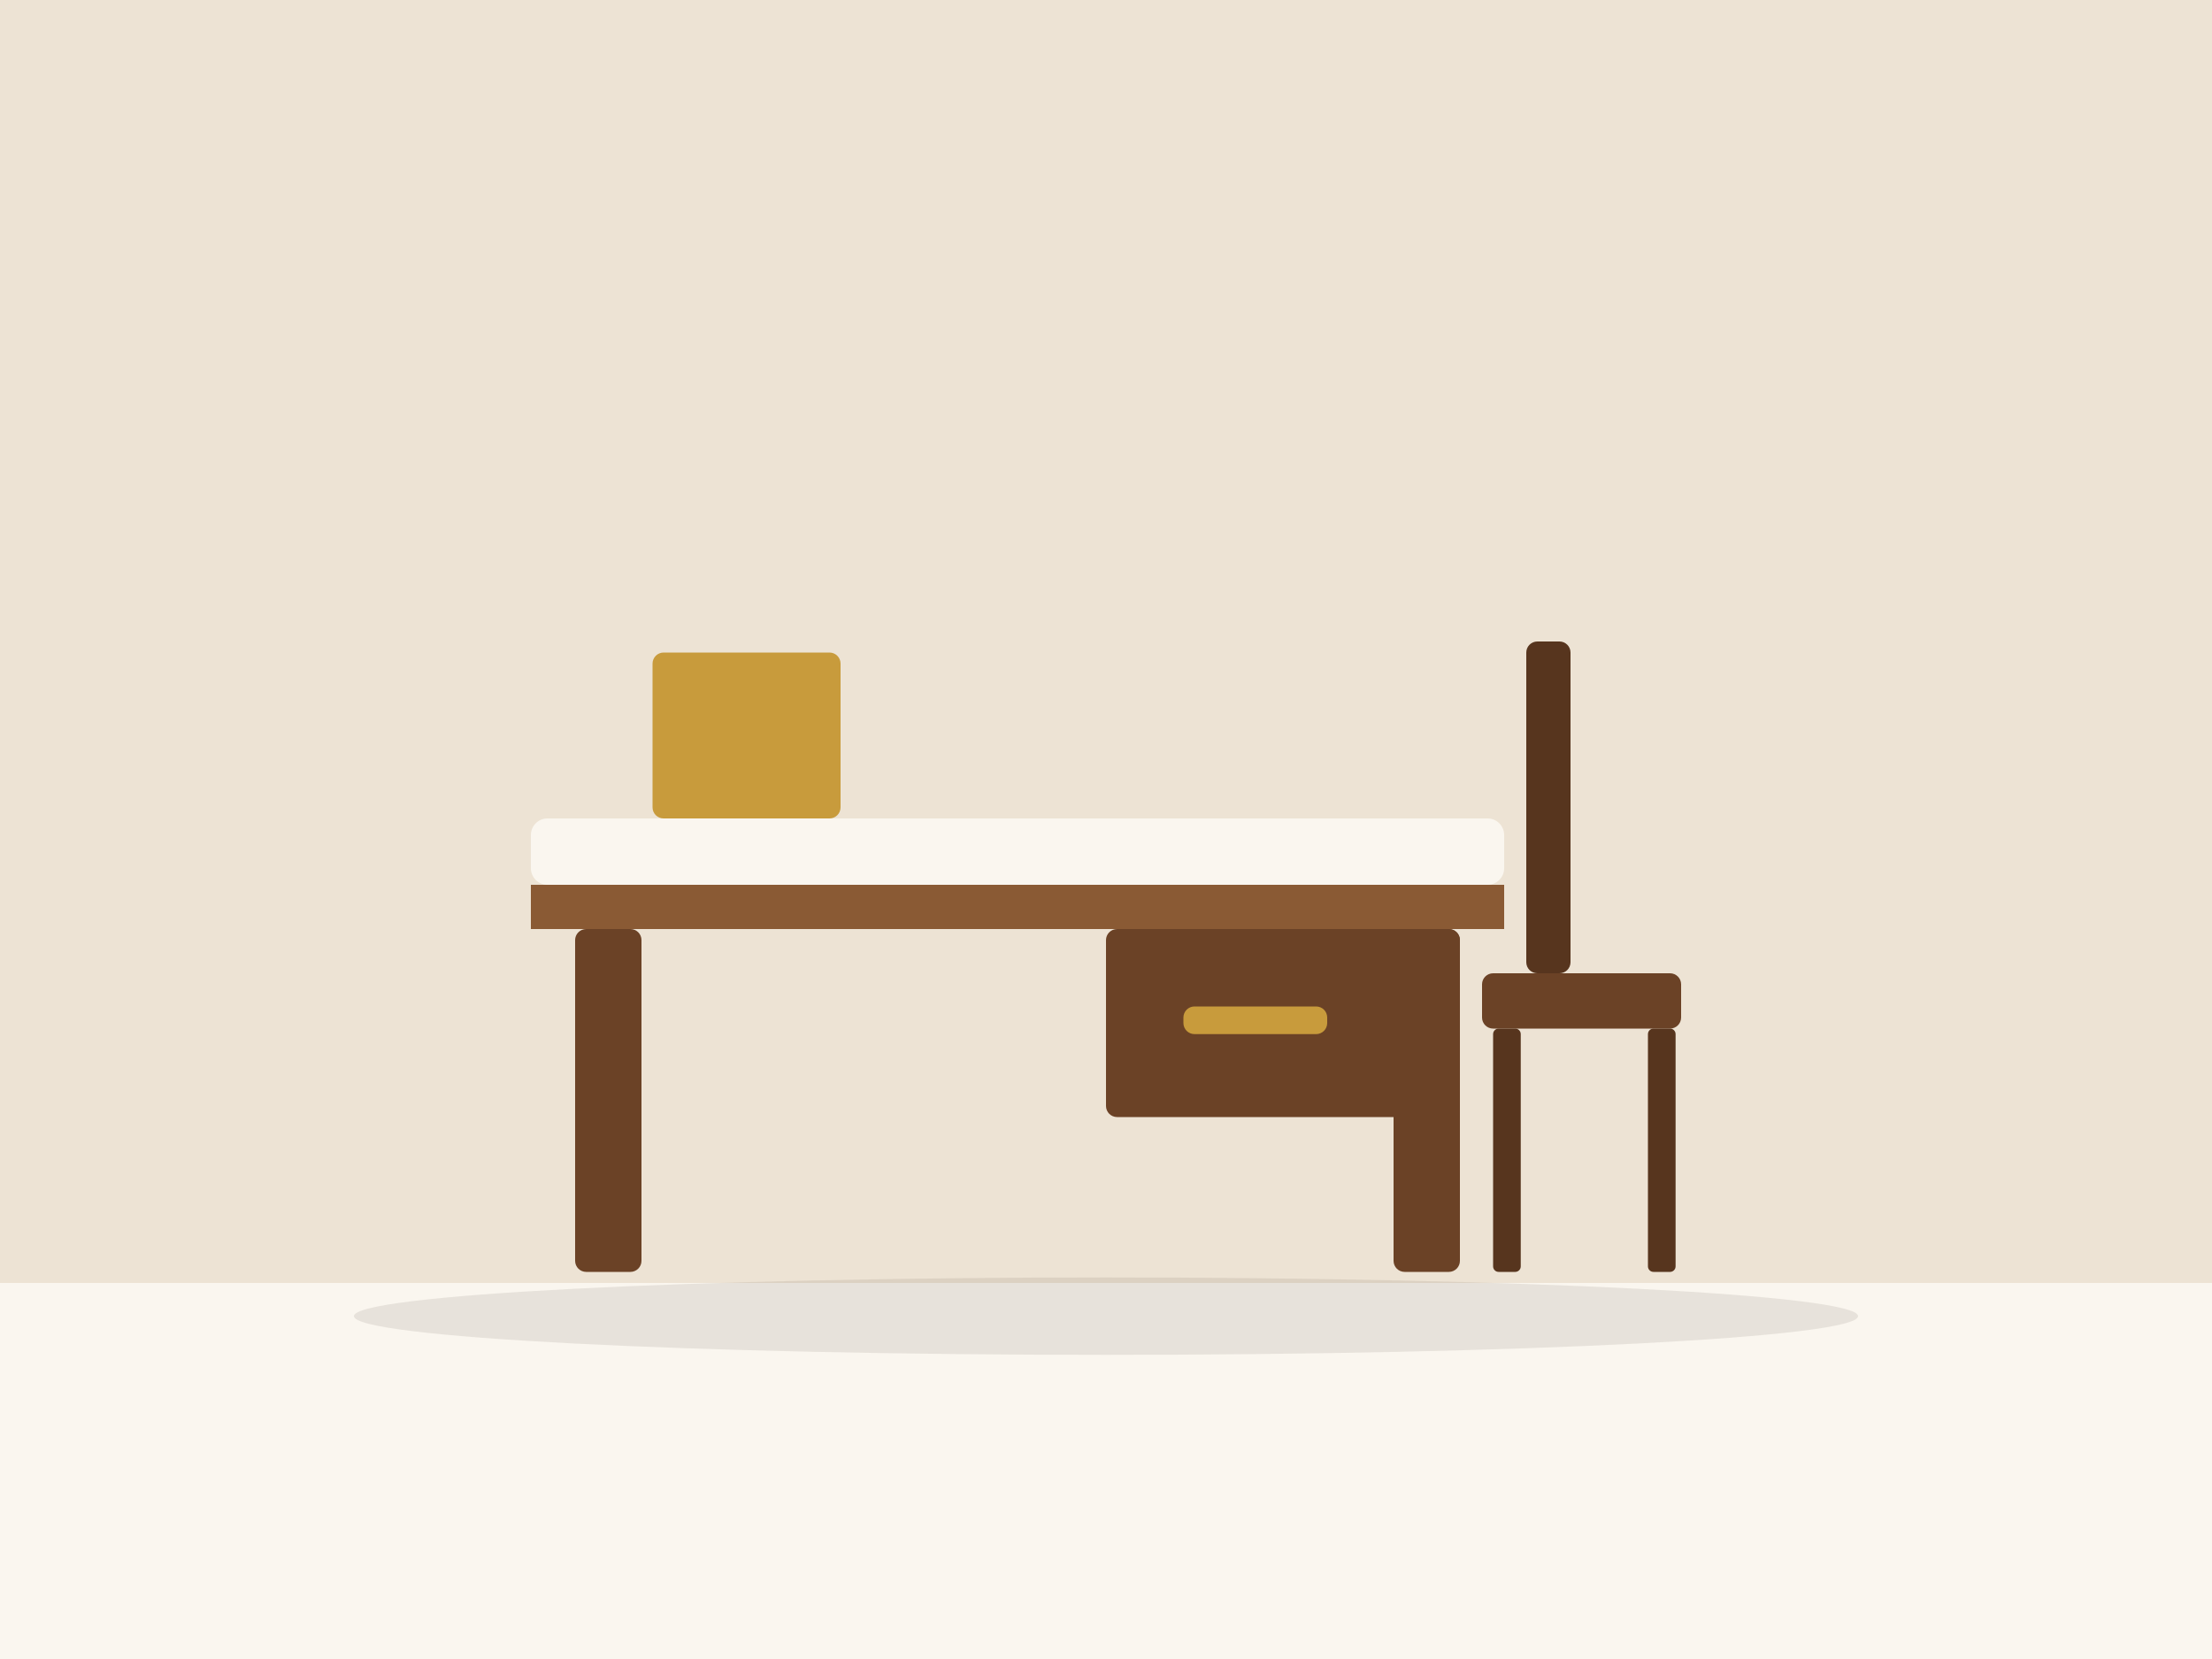
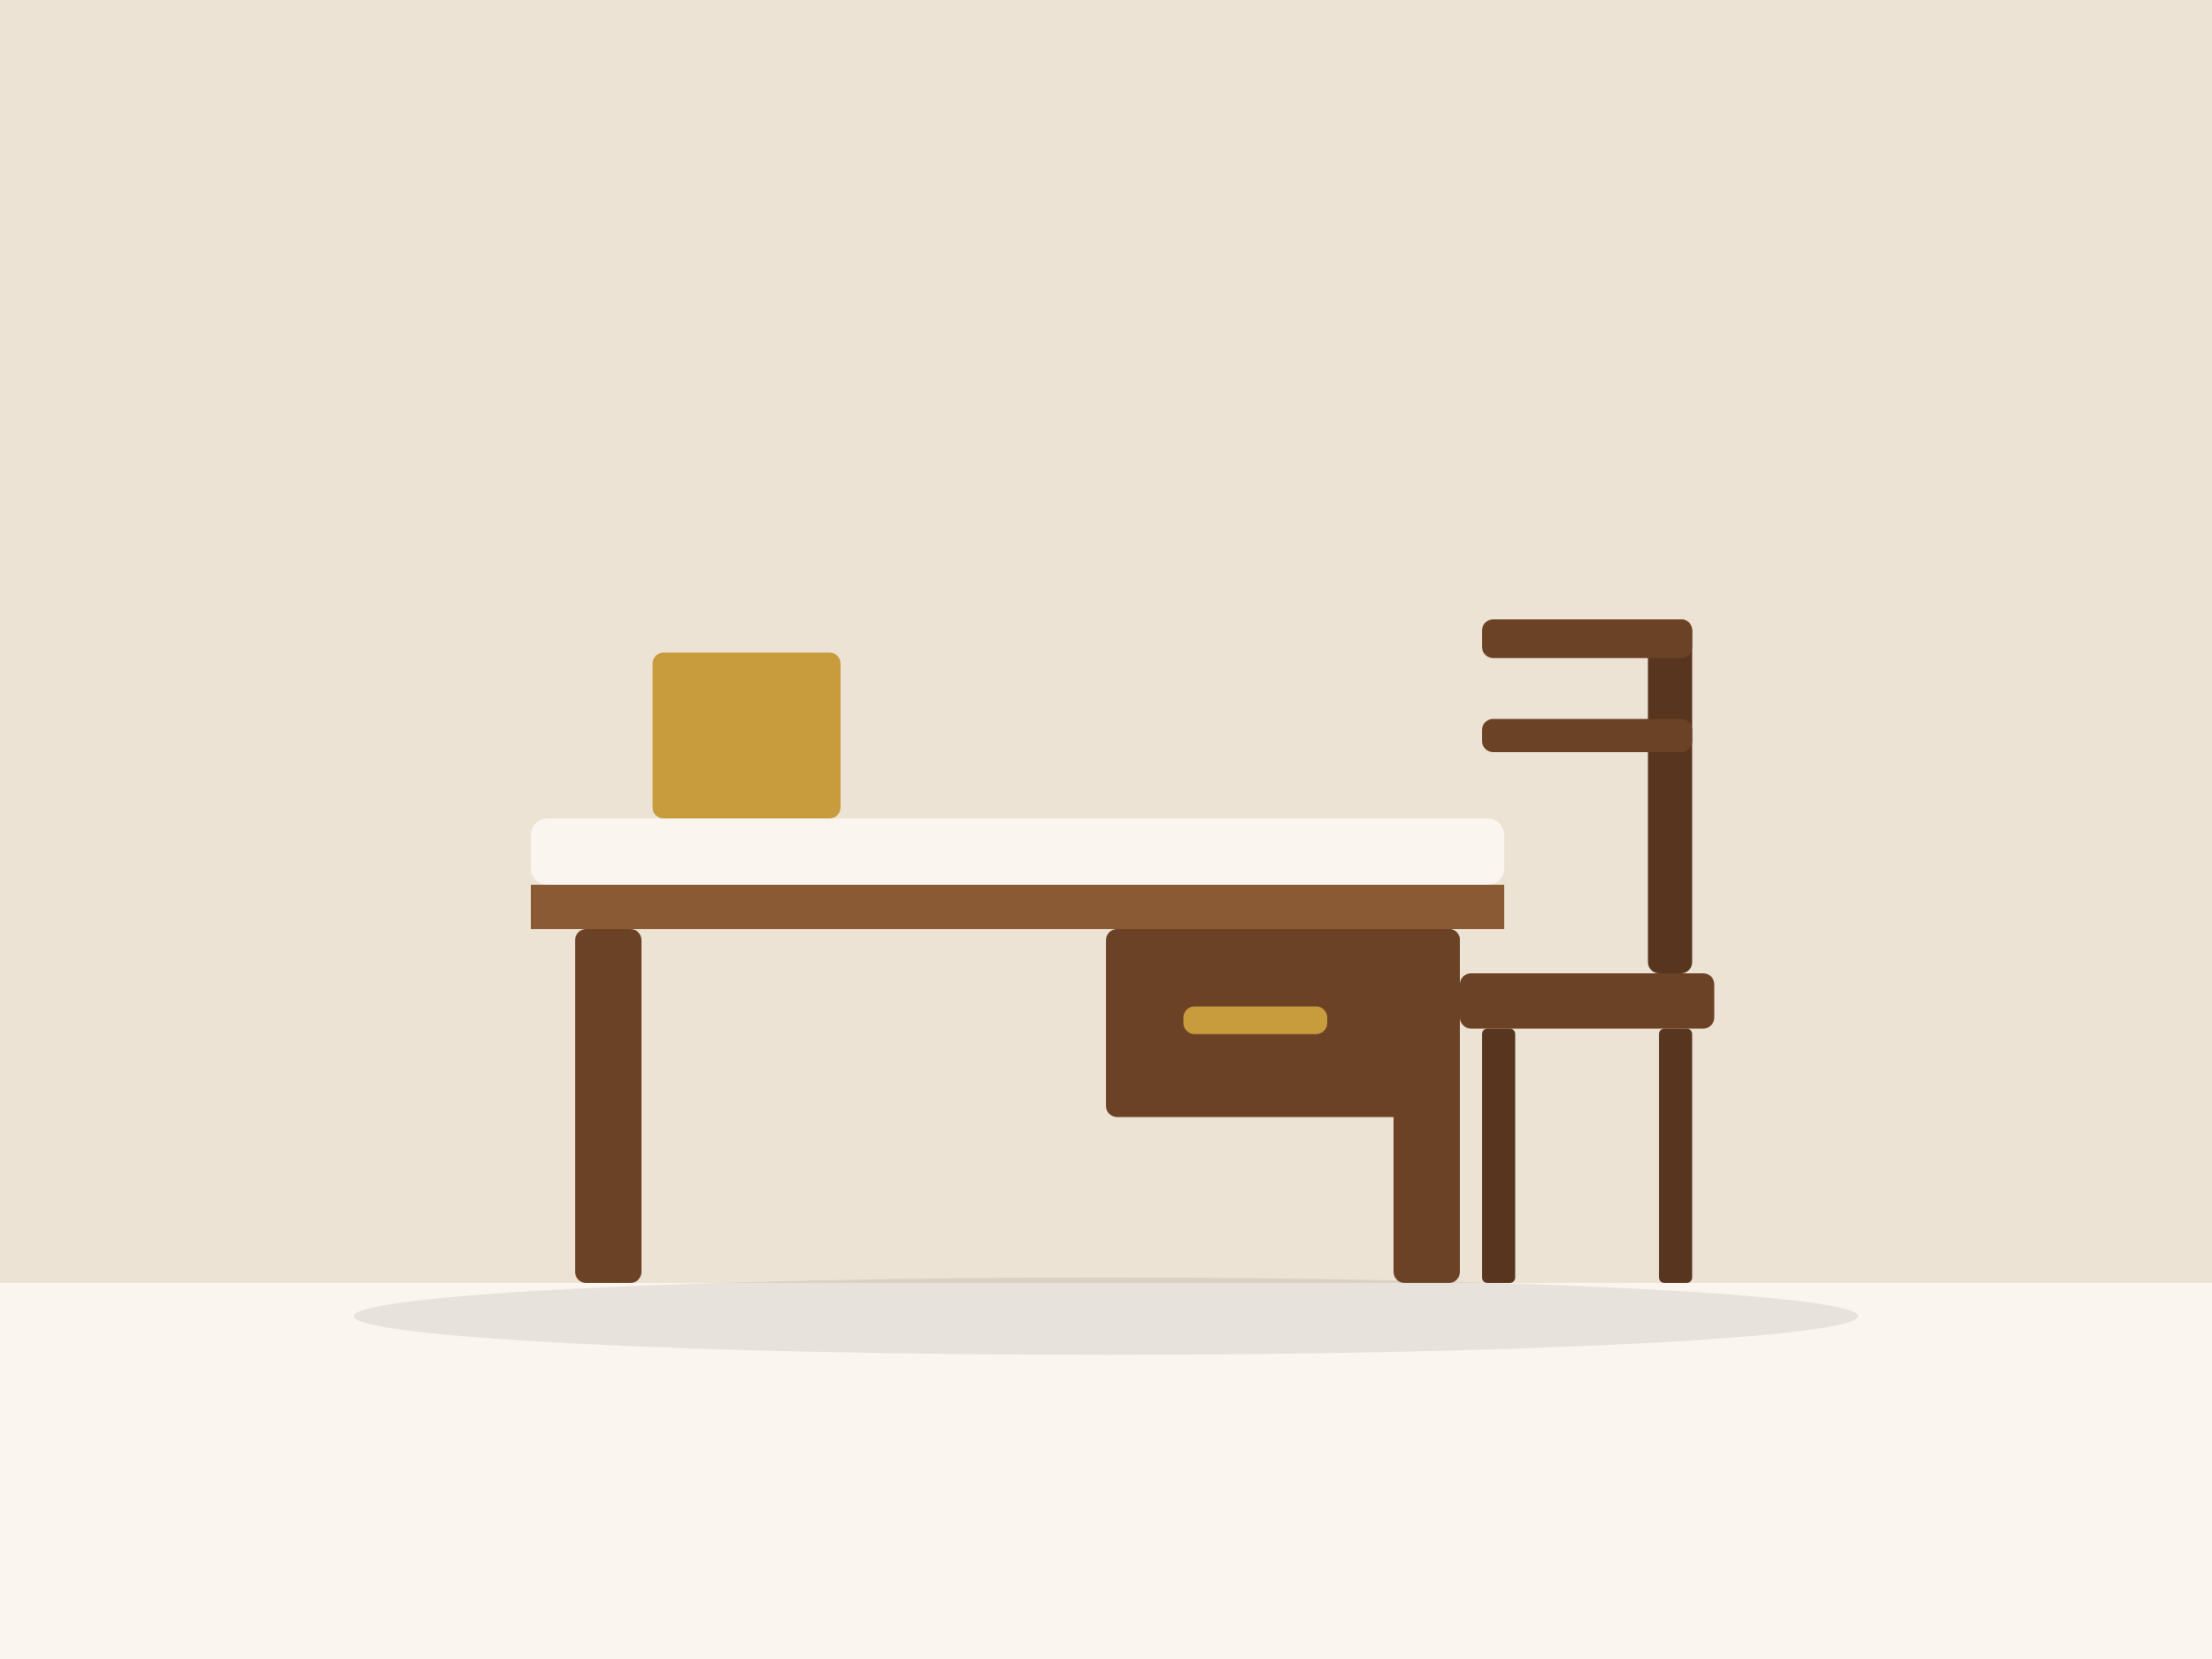
<svg xmlns="http://www.w3.org/2000/svg" width="800" height="600" viewBox="0 0 400 300" role="img" aria-label="Study table and chair">
  <rect width="400" height="300" fill="#EDE3D4" />
  <rect x="0" y="232" width="400" height="68" rx="0" fill="#FAF6EF" />
  <ellipse cx="200" cy="238" rx="136" ry="7" fill="#3E2A1E" opacity="0.10" />
-   <g transform="translate(0,0)">
-     <rect x="96" y="148" width="176" height="12" rx="3" fill="#FAF6EF" />
-     <rect x="96" y="160" width="176" height="8" rx="0" fill="#8A5A34" />
-     <rect x="104" y="168" width="12" height="62" rx="2" fill="#6B4226" />
-     <rect x="252" y="168" width="12" height="62" rx="2" fill="#6B4226" />
-     <rect x="200" y="168" width="64" height="34" rx="2" fill="#6B4226" />
-     <rect x="214" y="182" width="26" height="5" rx="2" fill="#C89B3C" />
-     <rect x="276" y="116" width="8" height="60" rx="2" fill="#57351E" />
-     <rect x="268" y="176" width="36" height="10" rx="2" fill="#6B4226" />
-     <rect x="270" y="186" width="5" height="44" rx="1" fill="#57351E" />
-     <rect x="298" y="186" width="5" height="44" rx="1" fill="#57351E" />
-     <rect x="118" y="118" width="34" height="30" rx="2" fill="#C89B3C" />
-     <rect x="156" y="126" width="22" height="22" rx="2" fill="#EDE3D4" />
-   </g>
+   <rect x="96" y="148" width="176" height="12" rx="3" fill="#FAF6EF" />
+   <rect x="96" y="160" width="176" height="8" rx="0" fill="#8A5A34" />
+   <rect x="104" y="168" width="12" height="64" rx="2" fill="#6B4226" />
+   <rect x="252" y="168" width="12" height="64" rx="2" fill="#6B4226" />
+   <rect x="200" y="168" width="64" height="34" rx="2" fill="#6B4226" />
+   <rect x="214" y="182" width="26" height="5" rx="2" fill="#C89B3C" />
+   <rect x="298" y="112" width="8" height="64" rx="2" fill="#57351E" />
+   <rect x="268" y="112" width="38" height="7" rx="2" fill="#6B4226" />
+   <rect x="268" y="130" width="38" height="6" rx="2" fill="#6B4226" />
+   <rect x="264" y="176" width="46" height="10" rx="2" fill="#6B4226" />
+   <rect x="268" y="186" width="6" height="46" rx="1" fill="#57351E" />
+   <rect x="300" y="186" width="6" height="46" rx="1" fill="#57351E" />
+   <rect x="118" y="118" width="34" height="30" rx="2" fill="#C89B3C" />
+   <rect x="156" y="126" width="22" height="22" rx="2" fill="#EDE3D4" />
</svg>
